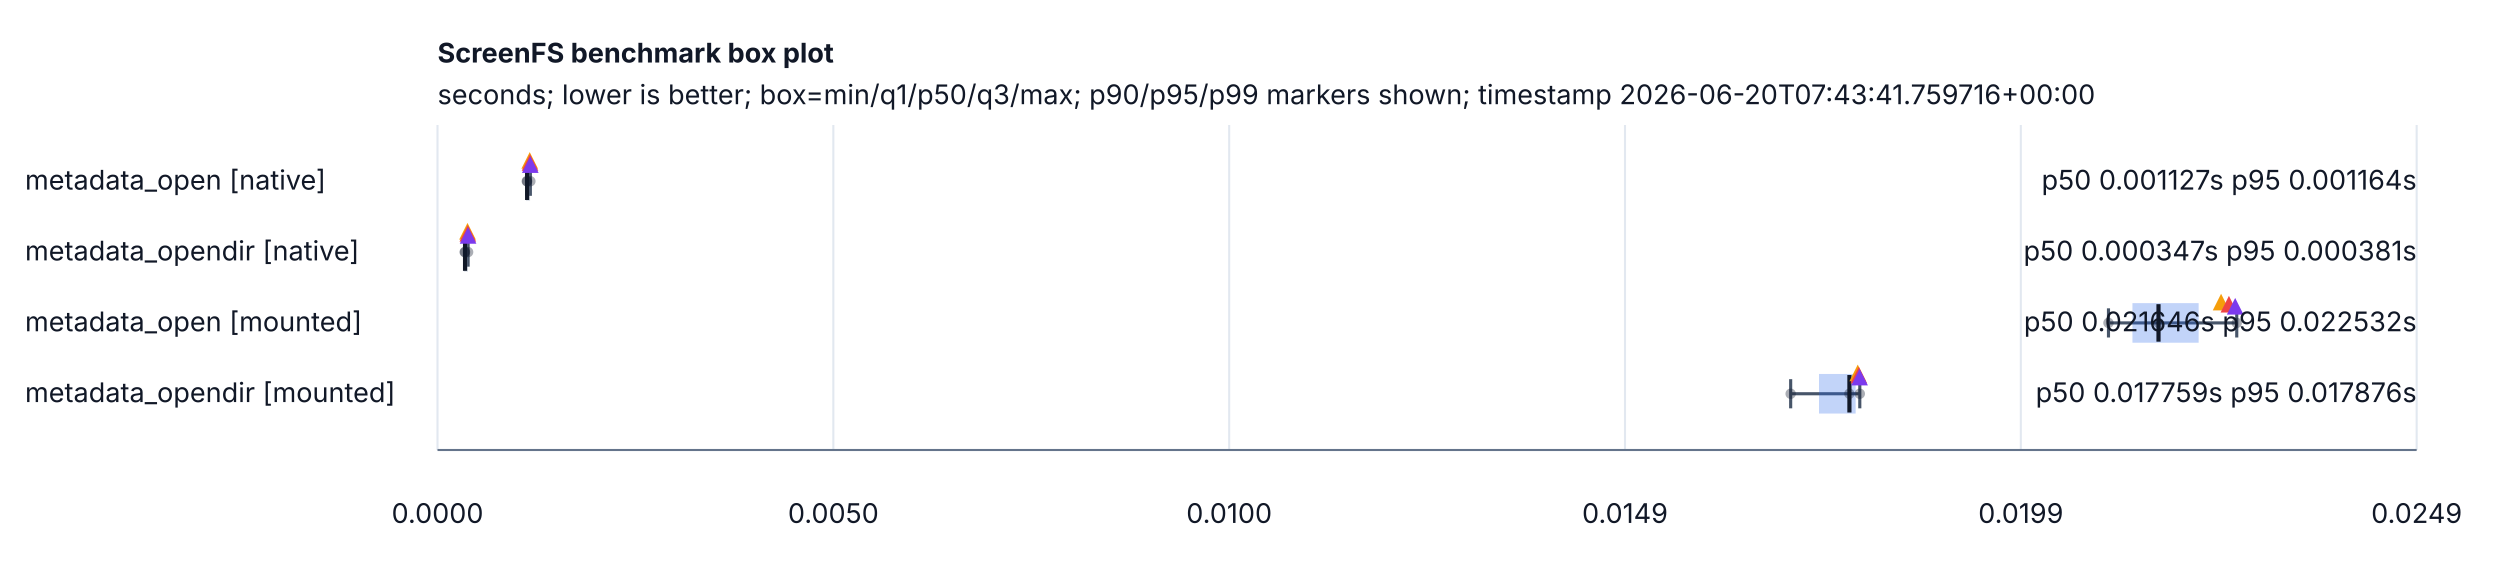
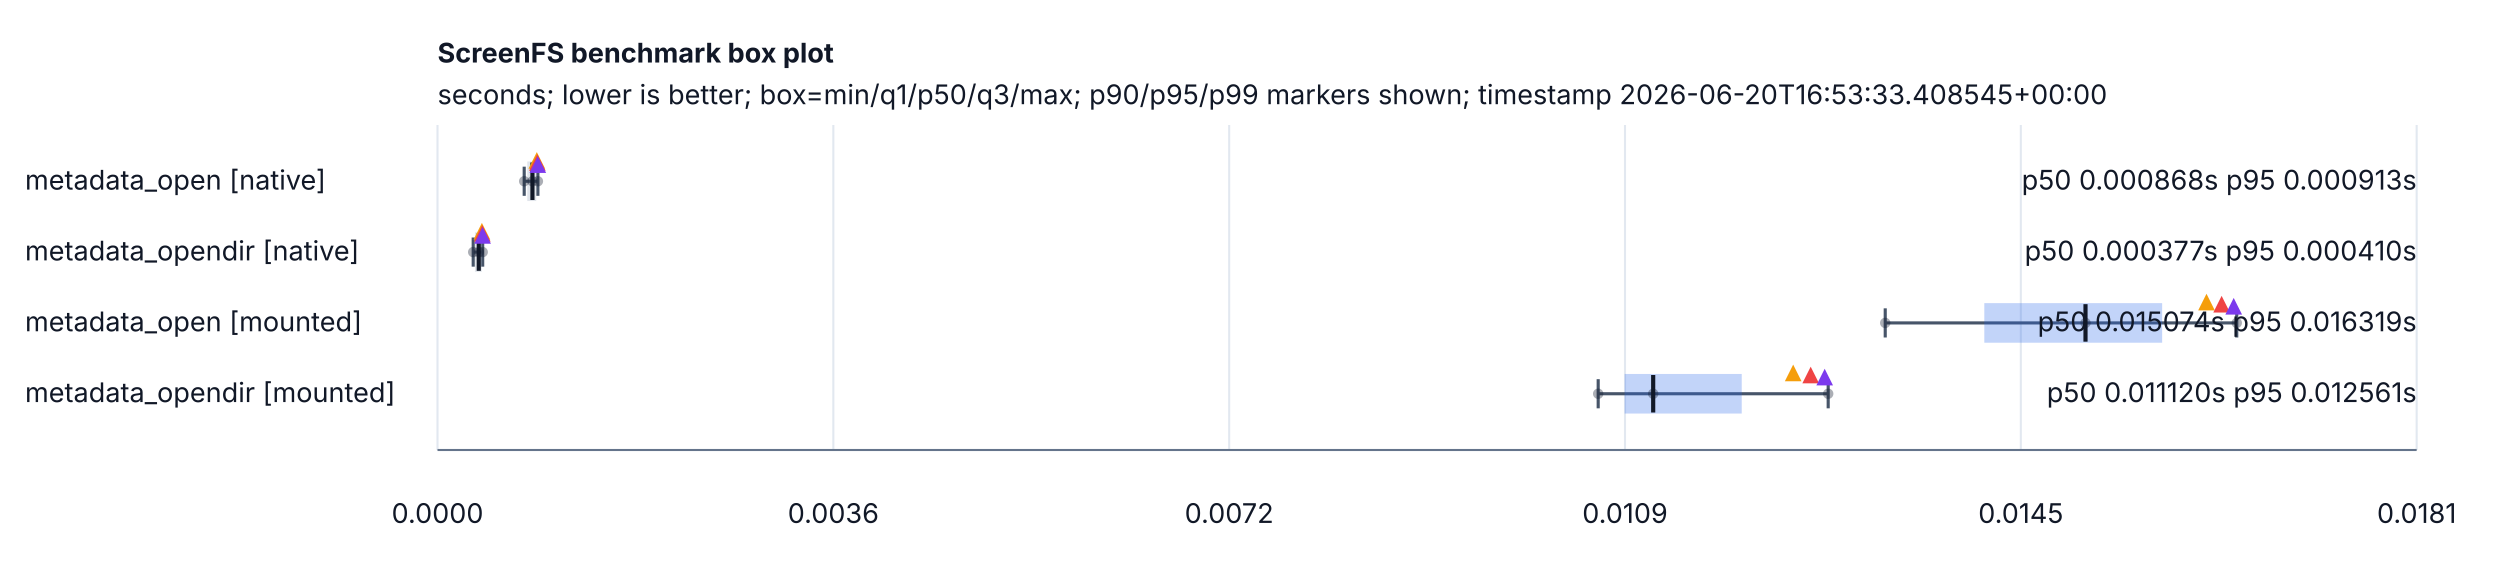
<svg xmlns="http://www.w3.org/2000/svg" width="1200" height="276" viewBox="0 0 1200 276">
  <style>
text{font-family:Inter,Pretendard,Arial,sans-serif;fill:#111827;font-size:13px}
.axis{stroke:#64748b;stroke-width:1}.grid{stroke:#e2e8f0;stroke-width:1}.median{stroke:#111827;stroke-width:2}.whisker{stroke:#475569;stroke-width:1.5}.sample{fill:#0f172a;opacity:.35}
</style>
  <text x="210" y="30" font-size="20" font-weight="700">ScreenFS benchmark box plot</text>
-   <text x="210" y="50">seconds; lower is better; box=min/q1/p50/q3/max; p90/p95/p99 markers shown; timestamp 2026-06-20T07:43:41.759716+00:00</text>
+   <text x="210" y="50">seconds; lower is better; box=min/q1/p50/q3/max; p90/p95/p99 markers shown; timestamp 2026-06-20T16:53:33.408545+00:00</text>
  <line class="grid" x1="210.00" y1="60" x2="210.00" y2="216" />
  <text x="210.00" y="251" text-anchor="middle">0.0000</text>
  <line class="grid" x1="400.00" y1="60" x2="400.00" y2="216" />
-   <text x="400.00" y="251" text-anchor="middle">0.0050</text>
+   <text x="400.00" y="251" text-anchor="middle">0.0036</text>
  <line class="grid" x1="590.00" y1="60" x2="590.00" y2="216" />
-   <text x="590.00" y="251" text-anchor="middle">0.0100</text>
+   <text x="590.00" y="251" text-anchor="middle">0.0072</text>
  <line class="grid" x1="780.00" y1="60" x2="780.00" y2="216" />
-   <text x="780.00" y="251" text-anchor="middle">0.0149</text>
+   <text x="780.00" y="251" text-anchor="middle">0.0109</text>
  <line class="grid" x1="970.00" y1="60" x2="970.00" y2="216" />
-   <text x="970.00" y="251" text-anchor="middle">0.0199</text>
+   <text x="970.00" y="251" text-anchor="middle">0.0145</text>
  <line class="grid" x1="1160.00" y1="60" x2="1160.00" y2="216" />
-   <text x="1160.00" y="251" text-anchor="middle">0.0249</text>
+   <text x="1160.00" y="251" text-anchor="middle">0.0181</text>
  <line class="axis" x1="210" y1="216" x2="1160" y2="216" />
  <text x="12" y="91.00">metadata_open [native]</text>
-   <line class="whisker" x1="252.86" y1="87.00" x2="254.57" y2="87.00" />
-   <line class="whisker" x1="252.86" y1="80.00" x2="252.86" y2="94.00" />
-   <line class="whisker" x1="254.57" y1="80.00" x2="254.57" y2="94.00" />
-   <rect x="252.94" y="78.00" width="1.00" height="18" fill="#94a3b8" opacity="0.28" stroke="#94a3b8" />
-   <line class="median" x1="253.02" y1="78.00" x2="253.02" y2="96.00" />
-   <circle class="sample" cx="254.57" cy="87.00" r="2.5" />
-   <circle class="sample" cx="253.02" cy="87.00" r="2.5" />
-   <circle class="sample" cx="252.86" cy="87.00" r="2.5" />
-   <polygon points="254.26,73.00 250.26,81.00 258.26,81.00" fill="#f59e0b" />
-   <polygon points="254.41,74.00 250.41,82.00 258.41,82.00" fill="#ef4444" />
-   <polygon points="254.54,75.00 250.54,83.00 258.54,83.00" fill="#7c3aed" />
-   <text x="1160" y="91.00" text-anchor="end">p50 0.001127s p95 0.001164s</text>
+   <line class="whisker" x1="251.62" y1="87.00" x2="258.19" y2="87.00" />
+   <line class="whisker" x1="251.62" y1="80.00" x2="251.62" y2="94.00" />
+   <line class="whisker" x1="258.19" y1="80.00" x2="258.19" y2="94.00" />
+   <rect x="253.59" y="78.00" width="3.29" height="18" fill="#94a3b8" opacity="0.28" stroke="#94a3b8" />
+   <line class="median" x1="255.57" y1="78.00" x2="255.57" y2="96.00" />
+   <circle class="sample" cx="251.62" cy="87.00" r="2.5" />
+   <circle class="sample" cx="255.57" cy="87.00" r="2.5" />
+   <circle class="sample" cx="258.19" cy="87.00" r="2.5" />
+   <polygon points="257.67,73.00 253.67,81.00 261.67,81.00" fill="#f59e0b" />
+   <polygon points="257.93,74.00 253.93,82.00 261.93,82.00" fill="#ef4444" />
+   <polygon points="258.14,75.00 254.14,83.00 262.14,83.00" fill="#7c3aed" />
+   <text x="1160" y="91.00" text-anchor="end">p50 0.000868s p95 0.000913s</text>
  <text x="12" y="125.00">metadata_opendir [native]</text>
-   <line class="whisker" x1="223.05" y1="121.00" x2="224.69" y2="121.00" />
-   <line class="whisker" x1="223.05" y1="114.00" x2="223.05" y2="128.00" />
-   <line class="whisker" x1="224.69" y1="114.00" x2="224.69" y2="128.00" />
-   <rect x="223.14" y="112.00" width="1.00" height="18" fill="#94a3b8" opacity="0.28" stroke="#94a3b8" />
-   <line class="median" x1="223.22" y1="112.00" x2="223.22" y2="130.00" />
-   <circle class="sample" cx="224.69" cy="121.00" r="2.5" />
-   <circle class="sample" cx="223.22" cy="121.00" r="2.5" />
-   <circle class="sample" cx="223.05" cy="121.00" r="2.5" />
-   <polygon points="224.40,107.00 220.40,115.00 228.40,115.00" fill="#f59e0b" />
-   <polygon points="224.55,108.00 220.55,116.00 228.55,116.00" fill="#ef4444" />
-   <polygon points="224.67,109.00 220.67,117.00 228.67,117.00" fill="#7c3aed" />
-   <text x="1160" y="125.00" text-anchor="end">p50 0.000347s p95 0.000381s</text>
+   <line class="whisker" x1="227.14" y1="121.00" x2="231.69" y2="121.00" />
+   <line class="whisker" x1="227.14" y1="114.00" x2="227.14" y2="128.00" />
+   <line class="whisker" x1="231.69" y1="114.00" x2="231.69" y2="128.00" />
+   <rect x="228.48" y="112.00" width="2.27" height="18" fill="#94a3b8" opacity="0.28" stroke="#94a3b8" />
+   <line class="median" x1="229.81" y1="112.00" x2="229.81" y2="130.00" />
+   <circle class="sample" cx="231.69" cy="121.00" r="2.5" />
+   <circle class="sample" cx="229.81" cy="121.00" r="2.5" />
+   <circle class="sample" cx="227.14" cy="121.00" r="2.5" />
+   <polygon points="231.31,107.00 227.31,115.00 235.31,115.00" fill="#f59e0b" />
+   <polygon points="231.50,108.00 227.50,116.00 235.50,116.00" fill="#ef4444" />
+   <polygon points="231.65,109.00 227.65,117.00 235.65,117.00" fill="#7c3aed" />
+   <text x="1160" y="125.00" text-anchor="end">p50 0.000377s p95 0.000410s</text>
  <text x="12" y="159.00">metadata_open [mounted]</text>
-   <line class="whisker" x1="1012.07" y1="155.00" x2="1073.64" y2="155.00" />
-   <line class="whisker" x1="1012.07" y1="148.00" x2="1012.07" y2="162.00" />
+   <line class="whisker" x1="904.91" y1="155.00" x2="1073.64" y2="155.00" />
+   <line class="whisker" x1="904.91" y1="148.00" x2="904.91" y2="162.00" />
  <line class="whisker" x1="1073.64" y1="148.00" x2="1073.64" y2="162.00" />
-   <rect x="1024.07" y="146.00" width="30.78" height="18" fill="#2563eb" opacity="0.28" stroke="#2563eb" />
-   <line class="median" x1="1036.08" y1="146.00" x2="1036.08" y2="164.00" />
-   <circle class="sample" cx="1036.08" cy="155.00" r="2.5" />
+   <rect x="952.97" y="146.00" width="84.36" height="18" fill="#2563eb" opacity="0.28" stroke="#2563eb" />
+   <line class="median" x1="1001.04" y1="146.00" x2="1001.04" y2="164.00" />
  <circle class="sample" cx="1073.64" cy="155.00" r="2.5" />
-   <circle class="sample" cx="1012.07" cy="155.00" r="2.5" />
-   <polygon points="1066.12,141.00 1062.12,149.00 1070.12,149.00" fill="#f59e0b" />
-   <polygon points="1069.88,142.00 1065.88,150.00 1073.88,150.00" fill="#ef4444" />
-   <polygon points="1072.89,143.00 1068.89,151.00 1076.89,151.00" fill="#7c3aed" />
-   <text x="1160" y="159.00" text-anchor="end">p50 0.021646s p95 0.022532s</text>
+   <circle class="sample" cx="1001.04" cy="155.00" r="2.5" />
+   <circle class="sample" cx="904.91" cy="155.00" r="2.5" />
+   <polygon points="1059.12,141.00 1055.12,149.00 1063.12,149.00" fill="#f59e0b" />
+   <polygon points="1066.38,142.00 1062.38,150.00 1070.38,150.00" fill="#ef4444" />
+   <polygon points="1072.18,143.00 1068.18,151.00 1076.18,151.00" fill="#7c3aed" />
+   <text x="1160" y="159.00" text-anchor="end">p50 0.015074s p95 0.016319s</text>
  <text x="12" y="193.00">metadata_opendir [mounted]</text>
-   <line class="whisker" x1="859.52" y1="189.00" x2="892.70" y2="189.00" />
-   <line class="whisker" x1="859.52" y1="182.00" x2="859.52" y2="196.00" />
-   <line class="whisker" x1="892.70" y1="182.00" x2="892.70" y2="196.00" />
-   <rect x="873.62" y="180.00" width="16.59" height="18" fill="#2563eb" opacity="0.28" stroke="#2563eb" />
-   <line class="median" x1="887.72" y1="180.00" x2="887.72" y2="198.00" />
-   <circle class="sample" cx="892.70" cy="189.00" r="2.5" />
-   <circle class="sample" cx="887.72" cy="189.00" r="2.5" />
-   <circle class="sample" cx="859.52" cy="189.00" r="2.5" />
-   <polygon points="891.71,175.00 887.71,183.00 895.71,183.00" fill="#f59e0b" />
-   <polygon points="892.21,176.00 888.21,184.00 896.21,184.00" fill="#ef4444" />
-   <polygon points="892.60,177.00 888.60,185.00 896.60,185.00" fill="#7c3aed" />
-   <text x="1160" y="193.00" text-anchor="end">p50 0.017759s p95 0.017876s</text>
+   <line class="whisker" x1="767.13" y1="189.00" x2="877.53" y2="189.00" />
+   <line class="whisker" x1="767.13" y1="182.00" x2="767.13" y2="196.00" />
+   <line class="whisker" x1="877.53" y1="182.00" x2="877.53" y2="196.00" />
+   <rect x="780.33" y="180.00" width="55.20" height="18" fill="#2563eb" opacity="0.28" stroke="#2563eb" />
+   <line class="median" x1="793.53" y1="180.00" x2="793.53" y2="198.00" />
+   <circle class="sample" cx="793.53" cy="189.00" r="2.5" />
+   <circle class="sample" cx="767.13" cy="189.00" r="2.5" />
+   <circle class="sample" cx="877.53" cy="189.00" r="2.5" />
+   <polygon points="860.73,175.00 856.73,183.00 864.73,183.00" fill="#f59e0b" />
+   <polygon points="869.13,176.00 865.13,184.00 873.13,184.00" fill="#ef4444" />
+   <polygon points="875.85,177.00 871.85,185.00 879.85,185.00" fill="#7c3aed" />
+   <text x="1160" y="193.00" text-anchor="end">p50 0.011120s p95 0.012561s</text>
</svg>
